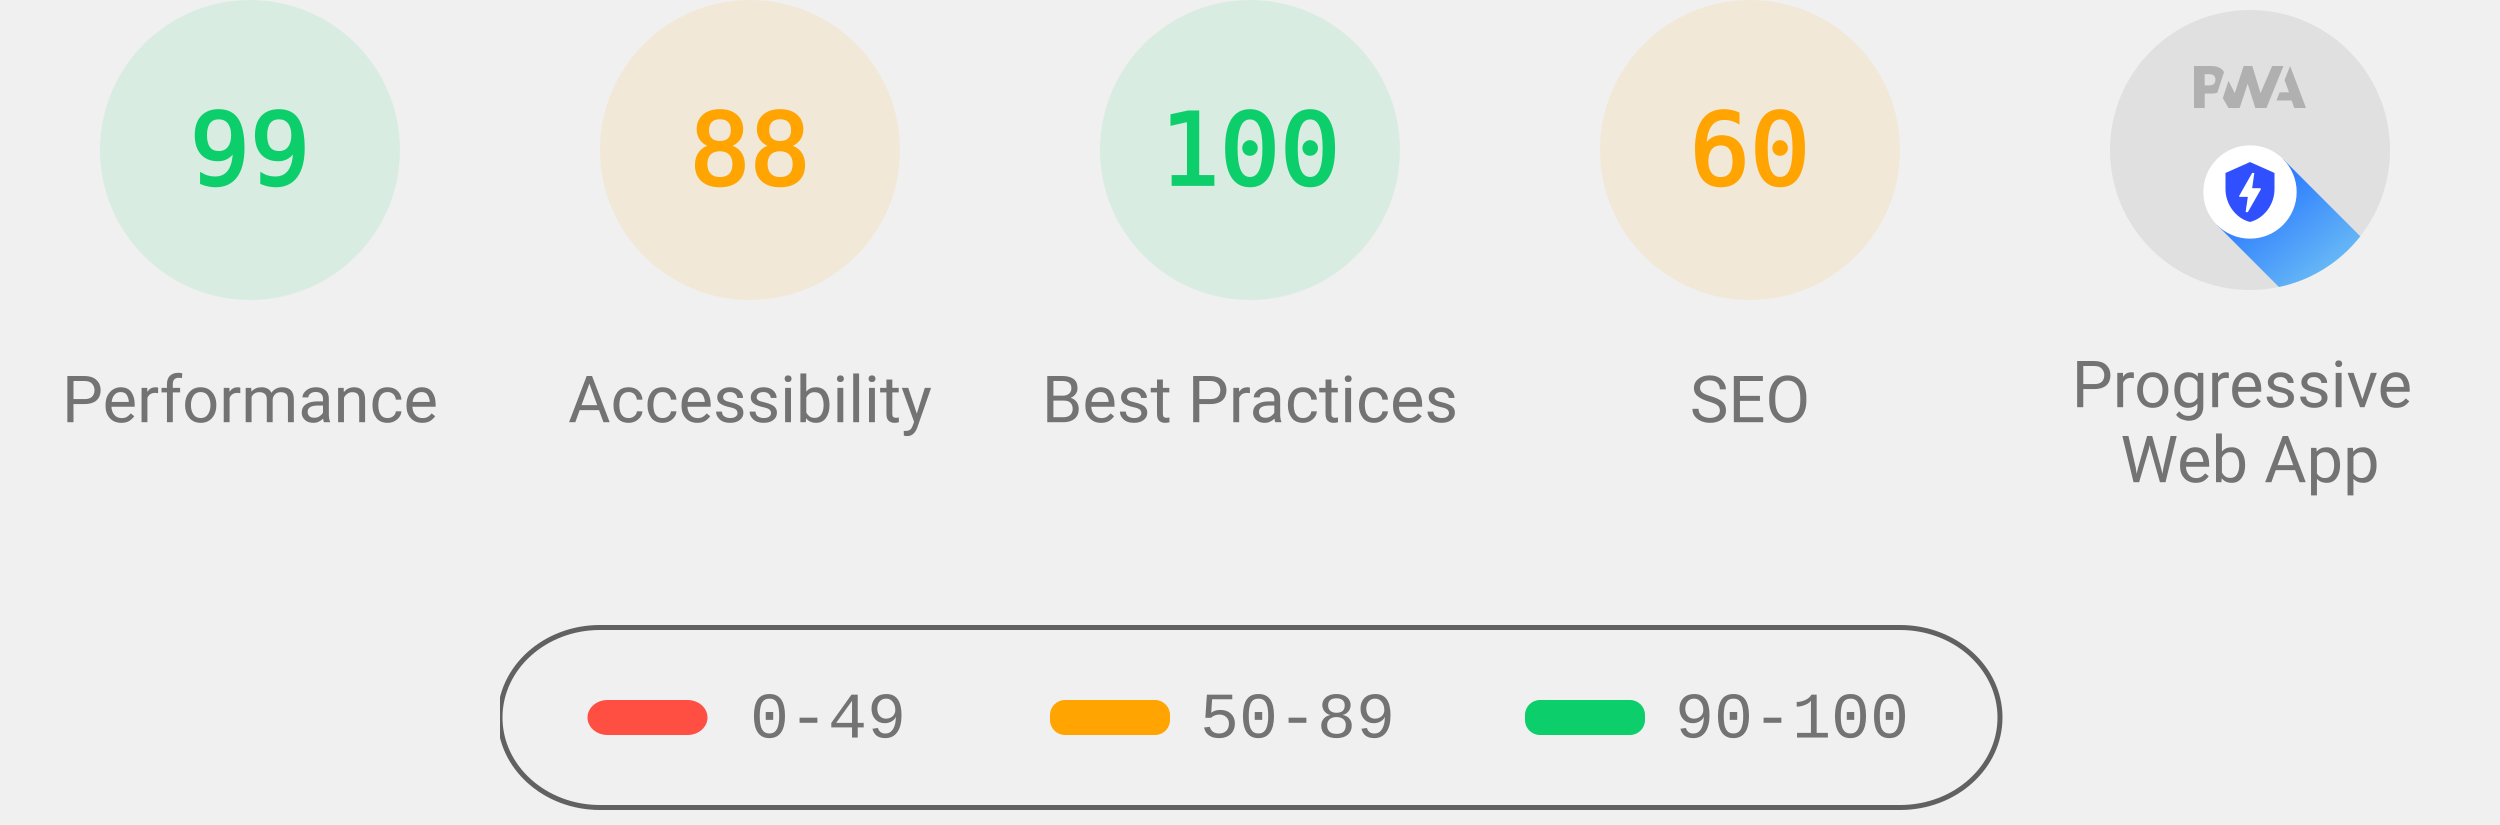
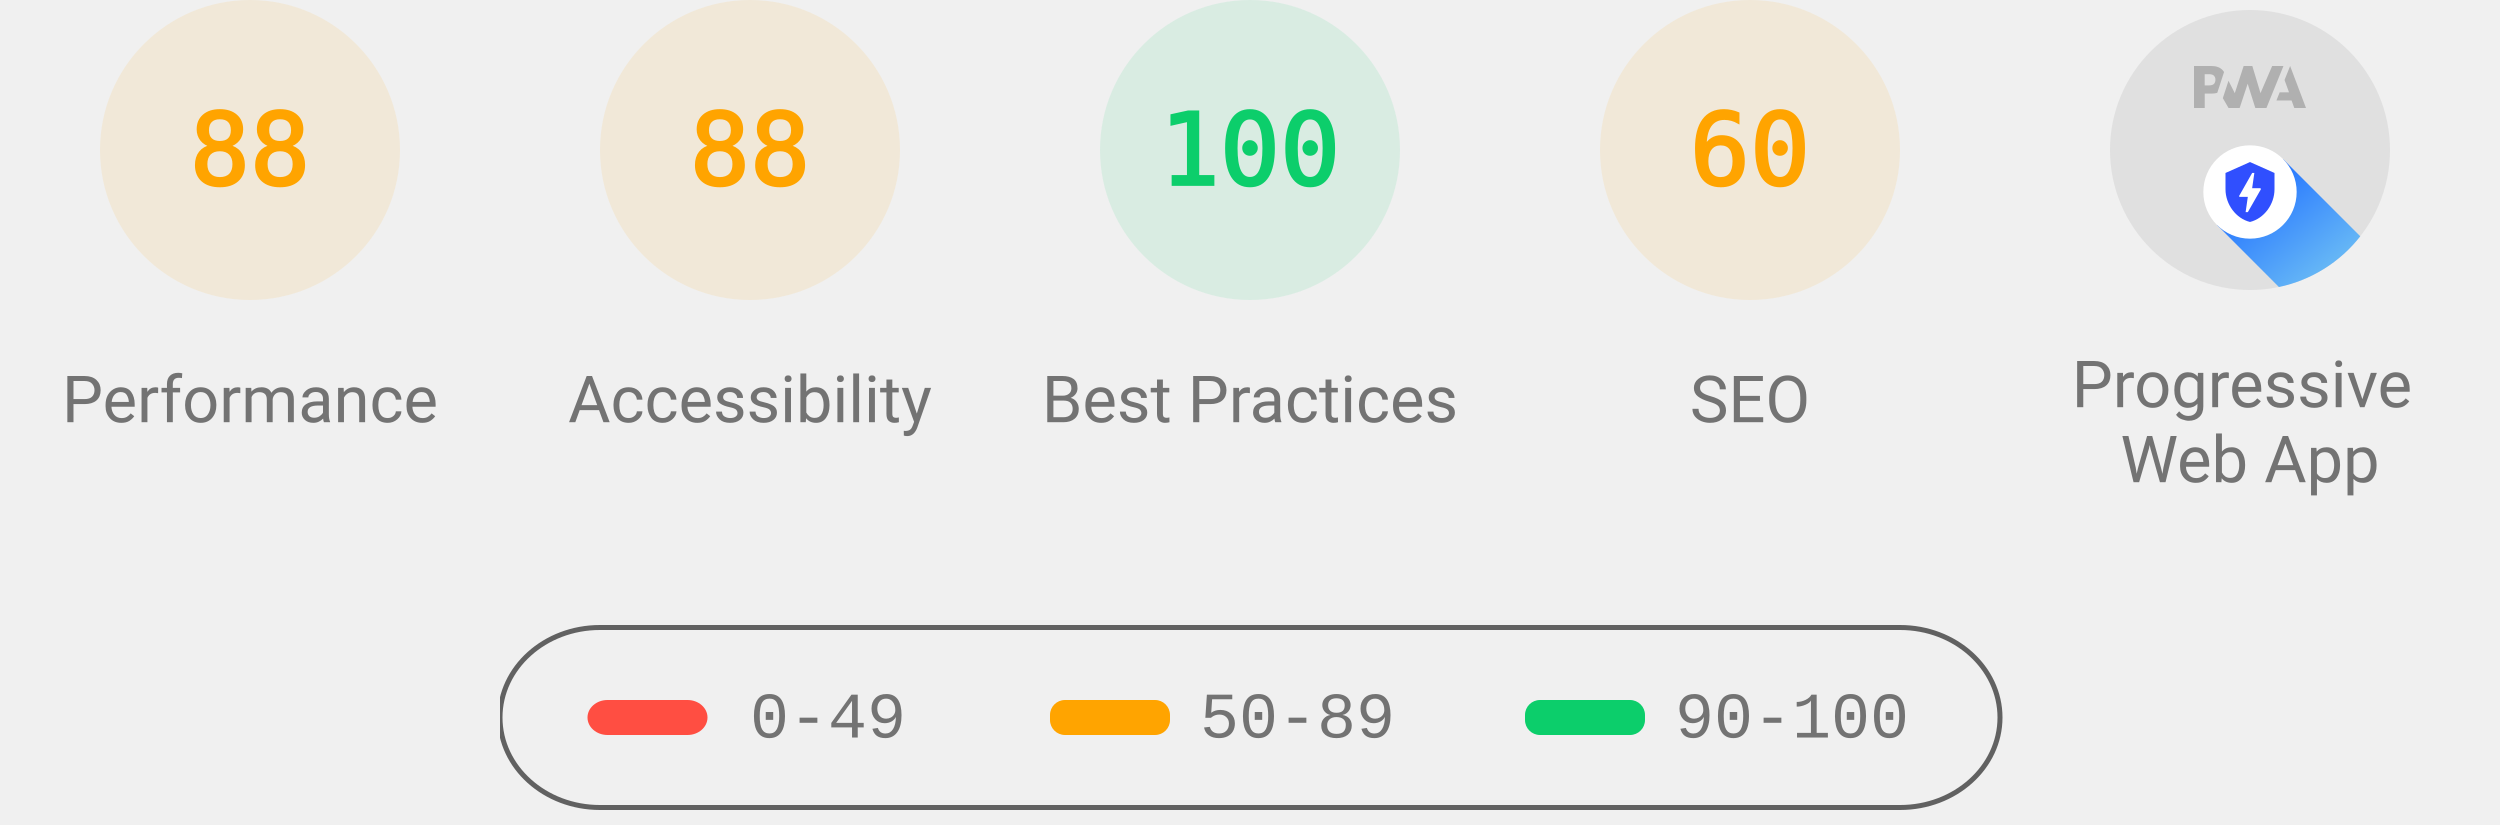
<svg xmlns="http://www.w3.org/2000/svg" class="theme--agnostic" fill="none" width="1000" height="330">
  <style>
			.gauge-base {
				opacity: 0.1
			}

			.gauge-arc {
				fill: none;
				animation-delay: 250ms;
				stroke-linecap: round;
				transform: rotate(-90deg);
				transform-origin: 100px 60px;
				animation: load-gauge 1s ease forwards
			}

			.guage-text {
				font-size: 40px;
				font-family: monospace;
				text-align: center
			}

			.guage-red {
				color: #ff4e42;
				fill: #ff4e42;
				stroke: #ff4e42
			}
			.guage-orange {
				color: #ffa400;
				fill: #ffa400;
				stroke: #ffa400
			}
			.guage-green {
				color: #0cce6b;
				fill: #0cce6b;
				stroke: #0cce6b
			}
			.theme--agnostic .guage-undefined {
				color: #5c5c5c;
				fill: #5c5c5c;
				stroke: #5c5c5c
			}
			.theme--light .guage-undefined {
				color: #1e1e1e;
				fill: #1e1e1e;
				stroke: #1e1e1e
			}
			.theme--dark .guage-undefined {
				color: #f5f5f5;
				fill: #f5f5f5;
				stroke: #f5f5f5
			}

			.guage-title {
				stroke: none;
				font-size: 26px;
				line-height: 26px;
				font-family: Roboto, Halvetica, Arial, sans-serif
			}
			.metric.guage-title {
				font-family: 'Courier New', Courier, monospace
			}
			.theme--agnostic .guage-title {
				color: #737373;
				fill: #737373
			}
			.theme--light .guage-title {
				color: #212121;
				fill: #212121
			}
			.theme--dark .guage-title {
				color: #f5f5f5;
				fill: #f5f5f5
			}

			@keyframes load-gauge {
				from {
					stroke-dasharray: 0 352.858
				}
			}
			.lh-gauge--pwa__disc {
				fill: #e0e0e0
			}
			.lh-gauge--pwa__logo {
				position: relative;
				fill: #b0b0b0
			}
			.lh-gauge--pwa__invisible {
				display: none
			}
			.lh-gauge--pwa__visible {
				display: inline
			}
			.guage-invisible {
				display: none
			}
			.lh-gauge--pwa__logo--primary-color {
				fill: #304ffe
			}
			.theme--agnostic .lh-gauge--pwa__logo--secondary-color {
				fill: #787878
			}
			.theme--light .lh-gauge--pwa__logo--secondary-color {
				fill: #3d3d3d
			}
			.theme--dark .lh-gauge--pwa__logo--secondary-color {
				fill: #d8b6b6
			}
			.theme--light #svg_2 {
				stroke: #00000022
			}
			.theme--agnostic #svg_2 {
				stroke: #616161
			}
			.theme--light #svg_2 {
				stroke: #00000022
			}
			.theme--dark #svg_2 {
				stroke: #f5f5f566
			}
		</style>
-   <svg class="guage-div guage-perf guage-green" viewBox="0 0 200 200" width="200" height="200" x="0" y="0">
-     <circle class="gauge-base" r="56" cx="100" cy="60" stroke-width="8" />
-     <circle class="gauge-arc guage-arc-1" r="56" cx="100" cy="60" stroke-width="8" style="stroke-dasharray: 348.339, 351.858;" />
-     <text class="guage-text" x="100px" y="60px" alignment-baseline="central" dominant-baseline="central" text-anchor="middle">99</text>
+   <svg class="guage-div guage-perf guage-orange" viewBox="0 0 200 200" width="200" height="200" x="0" y="0">
+     <circle class="gauge-base" r="56" cx="100" cy="60" stroke-width="8" />
+     <circle class="gauge-arc guage-arc-1" r="56" cx="100" cy="60" stroke-width="8" style="stroke-dasharray: 309.635, 351.858;" />
+     <text class="guage-text" x="100px" y="60px" alignment-baseline="central" dominant-baseline="central" text-anchor="middle">88</text>
    <text class="guage-title" x="100px" y="160px" alignment-baseline="central" dominant-baseline="central" text-anchor="middle">Performance</text>
  </svg>,<svg class="guage-div guage-perf guage-orange" viewBox="0 0 200 200" width="200" height="200" x="200" y="0">
    <circle class="gauge-base" r="56" cx="100" cy="60" stroke-width="8" />
    <circle class="gauge-arc guage-arc-1" r="56" cx="100" cy="60" stroke-width="8" style="stroke-dasharray: 309.635, 351.858;" />
    <text class="guage-text" x="100px" y="60px" alignment-baseline="central" dominant-baseline="central" text-anchor="middle">88</text>
    <text class="guage-title" x="100px" y="160px" alignment-baseline="central" dominant-baseline="central" text-anchor="middle">Accessibility</text>
  </svg>,<svg class="guage-div guage-perf guage-green" viewBox="0 0 200 200" width="200" height="200" x="400" y="0">
    <circle class="gauge-base" r="56" cx="100" cy="60" stroke-width="8" />
    <circle class="gauge-arc guage-arc-1" r="56" cx="100" cy="60" stroke-width="8" style="stroke-dasharray: 351.858, 351.858;" />
    <text class="guage-text" x="100px" y="60px" alignment-baseline="central" dominant-baseline="central" text-anchor="middle">100</text>
    <text class="guage-title" x="100px" y="160px" alignment-baseline="central" dominant-baseline="central" text-anchor="middle">Best Practices</text>
  </svg>,<svg class="guage-div guage-perf guage-orange" viewBox="0 0 200 200" width="200" height="200" x="600" y="0">
    <circle class="gauge-base" r="56" cx="100" cy="60" stroke-width="8" />
    <circle class="gauge-arc guage-arc-1" r="56" cx="100" cy="60" stroke-width="8" style="stroke-dasharray: 211.115, 351.858;" />
    <text class="guage-text" x="100px" y="60px" alignment-baseline="central" dominant-baseline="central" text-anchor="middle">60</text>
    <text class="guage-title" x="100px" y="160px" alignment-baseline="central" dominant-baseline="central" text-anchor="middle">SEO</text>
  </svg>,<svg class="guage-div guage-pwa" viewBox="0 0 200 200" width="200" height="200" x="800" y="0">
    <svg viewBox="0 0 60 60" width="112" height="112" x="44" y="4">
      <defs>
        <linearGradient id="lh-gauge--pwa__check-circle__gradient-0" x1="50%" y1="0%" x2="50%" y2="100%">
          <stop stop-color="#00C852" offset="0%" />
          <stop stop-color="#009688" offset="100%" />
        </linearGradient>
        <linearGradient id="lh-gauge--pwa__installable__shadow-gradient-0" x1="76.056%" x2="24.111%" y1="82.995%" y2="24.735%">
          <stop stop-color="#A5D6A7" offset="0%" />
          <stop stop-color="#80CBC4" offset="100%" />
        </linearGradient>
        <linearGradient id="lh-gauge--pwa__fast-reliable__shadow-gradient-0" x1="76.056%" y1="82.995%" x2="25.678%" y2="26.493%">
          <stop stop-color="#64B5F6" offset="0%" />
          <stop stop-color="#2979FF" offset="100%" />
        </linearGradient>
        <g id="lh-gauge--pwa__fast-reliable-badge-0">
          <circle fill="#FFFFFF" cx="10" cy="10" r="10" />
          <path fill="#304FFE" d="M10 3.58l5.25 2.34v3.5c0 3.23-2.24 6.26-5.25 7-3.01-.74-5.25-3.77-5.25-7v-3.5L10 3.58zm-.47 10.74l2.76-4.83.03-.07c.04-.08 0-.24-.22-.24h-1.64l.47-3.26h-.47l-2.7 4.77c-.02.01.05-.1-.04.05-.09.16-.1.31.18.31h1.63l-.47 3.27h.47z" />
        </g>
        <g id="lh-gauge--pwa__installable-badge-0">
          <circle fill="#FFFFFF" cx="10" cy="10" r="10" />
          <path fill="#009688" d="M10 4.167A5.835 5.835 0 0 0 4.167 10 5.835 5.835 0 0 0 10 15.833 5.835 5.835 0 0 0 15.833 10 5.835 5.835 0 0 0 10 4.167zm2.917 6.416h-2.334v2.334H9.417v-2.334H7.083V9.417h2.334V7.083h1.166v2.334h2.334v1.166z" />
        </g>
      </defs>
      <g stroke="none" fill-rule="nonzero">
        <circle class="lh-gauge--pwa__disc" cx="30" cy="30" r="30" />
        <g class="lh-gauge--pwa__logo">
          <path d="M35.66 19.39l.7-1.75h2L37.4 15 38.6 12l3.4 9h-2.51l-.58-1.61z" />
          <path d="M33.52 21l3.65-9h-2.42l-2.5 5.82L30.5 12h-1.86l-1.9 5.82-1.35-2.65-1.21 3.72L25.4 21h2.38l1.72-5.2 1.64 5.2z" />
          <path fill-rule="nonzero" d="M20.3 17.91h1.48c.45 0 .85-.05 1.2-.15l.39-1.18 1.07-3.3a2.64 2.64 0 0 0-.28-.37c-.55-.6-1.36-.91-2.42-.91H18v9h2.3V17.9zm1.96-3.84c.22.22.33.5.33.87 0 .36-.1.65-.29.87-.2.23-.59.35-1.15.35h-.86v-2.41h.87c.52 0 .89.1 1.1.32z" />
        </g>
        <rect class="lh-gauge--pwa__component lh-gauge--pwa__na-line lh-gauge--pwa__invisible" fill="#FFFFFF" x="20" y="32" width="20" height="4" rx="2" />
        <g class="lh-gauge--pwa__component lh-gauge--pwa__fast-reliable-badge lh-gauge--pwa__visible" transform="translate(20, 29)">
          <path fill="url(#lh-gauge--pwa__fast-reliable__shadow-gradient-0)" d="M33.63 19.49A30 30 0 0 1 16.2 30.36L3 17.14 17.14 3l16.49 16.49z" />
          <use href="#lh-gauge--pwa__fast-reliable-badge-0" />
        </g>
        <g class="lh-gauge--pwa__component lh-gauge--pwa__installable-badge lh-gauge--pwa__invisible" transform="translate(20, 29)">
          <path fill="url(#lh-gauge--pwa__installable__shadow-gradient-0)" d="M33.629 19.487c-4.272 5.453-10.391 9.39-17.415 10.869L3 17.142 17.142 3 33.63 19.487z" />
          <use href="#lh-gauge--pwa__installable-badge-0" />
        </g>
        <g class="lh-gauge--pwa__component lh-gauge--pwa__fast-reliable-installable-badges lh-gauge--pwa__invisible">
          <g transform="translate(8, 29)">
            <path fill="url(#lh-gauge--pwa__fast-reliable__shadow-gradient-0)" d="M16.321 30.463L3 17.143 17.142 3l22.365 22.365A29.864 29.864 0 0 1 22 31c-1.942 0-3.84-.184-5.679-.537z" />
            <use href="#lh-gauge--pwa__fast-reliable-badge-0" />
          </g>
          <g transform="translate(32, 29)">
            <path fill="url(#lh-gauge--pwa__installable__shadow-gradient-0)" d="M25.982 11.84a30.107 30.107 0 0 1-13.08 15.203L3 17.143 17.142 3l8.84 8.84z" />
            <use href="#lh-gauge--pwa__installable-badge-0" />
          </g>
        </g>
        <g class="lh-gauge--pwa__component lh-gauge--pwa__check-circle lh-gauge--pwa__invisible" transform="translate(18, 28)">
          <circle fill="#FFFFFF" cx="12" cy="12" r="12" />
          <path fill="url(#lh-gauge--pwa__check-circle__gradient-0)" d="M12 2a10 10 0 1 0 0 20 10 10 0 0 0 0-20zm-2 15l-5-5 1.41-1.41L10 14.17l7.59-7.59L19 8l-9 9z" />
        </g>
      </g>
    </svg>
    <text class="guage-title" y="160px" alignment-baseline="central" dominant-baseline="central" text-anchor="middle">
      <tspan x="100px" dy="-6px">Progressive</tspan>
      <tspan x="100px" dy="30px">Web App</tspan>
    </text>
  </svg>
  <svg width="604" height="76" x="200" y="250">
    <g>
      <rect fill="none" id="canvas_background" height="80" width="604" y="-1" x="-1" />
      <g display="none" overflow="visible" y="0" x="0" height="100%" width="100%" id="canvasGrid">
        <rect fill="url(#gridpattern)" stroke-width="0" y="0" x="0" height="100%" width="100%" />
      </g>
    </g>
    <g>
      <rect fill-opacity="0" stroke-width="2" rx="40" id="svg_2" height="72" width="600" y="1" x="0" fill="#000000" />
      <rect stroke="#000" rx="8" id="svg_3" height="14" width="48" y="30" x="35" stroke-opacity="null" stroke-width="0" fill="#ff4e42" />
      <rect stroke="#000" rx="6" id="svg_4" height="14" width="48" y="30" x="220" stroke-opacity="null" stroke-width="0" fill="#ffa400" />
      <rect stroke="#000" rx="6" id="svg_5" height="14" width="48" y="30" x="410" stroke-opacity="null" stroke-width="0" fill="#0cce6b" />
      <text class="metric guage-title" xml:space="preserve" text-anchor="start" font-size="26" id="svg_6" y="45" x="100" stroke-opacity="null" stroke-width="0" stroke="#000">0-49</text>
      <text class="metric guage-title" xml:space="preserve" text-anchor="start" font-size="26" id="svg_7" y="45" x="280" stroke-opacity="null" stroke-width="0" stroke="#000">50-89</text>
      <text class="metric guage-title" xml:space="preserve" text-anchor="start" font-size="26" id="svg_8" y="45" x="470" stroke-opacity="null" stroke-width="0" stroke="#000">90-100</text>
    </g>
  </svg>
</svg>
